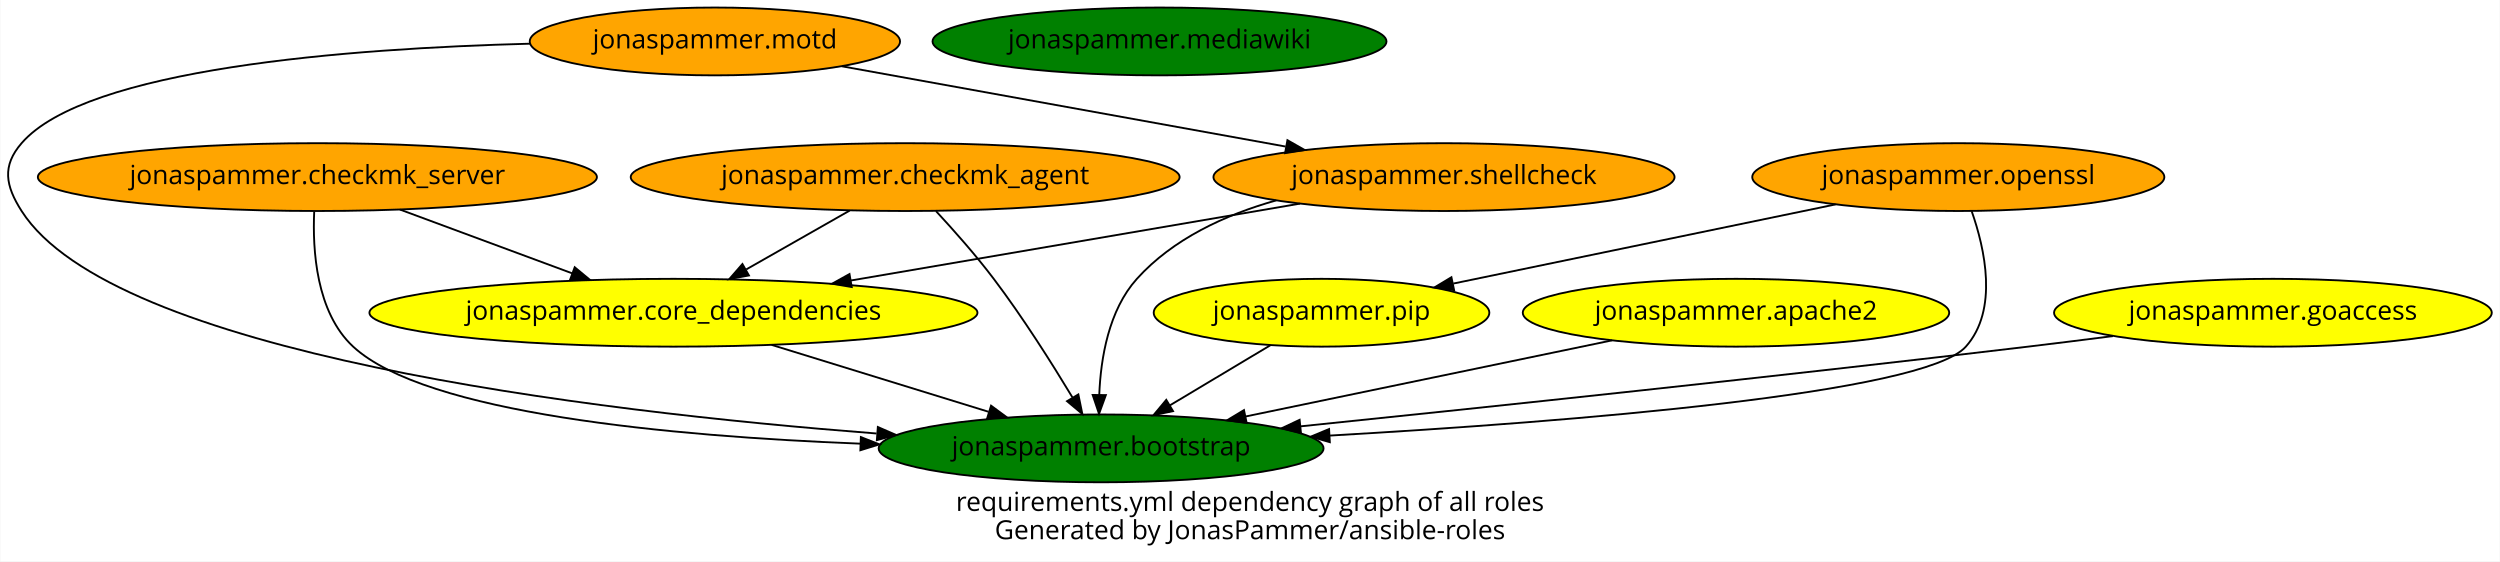
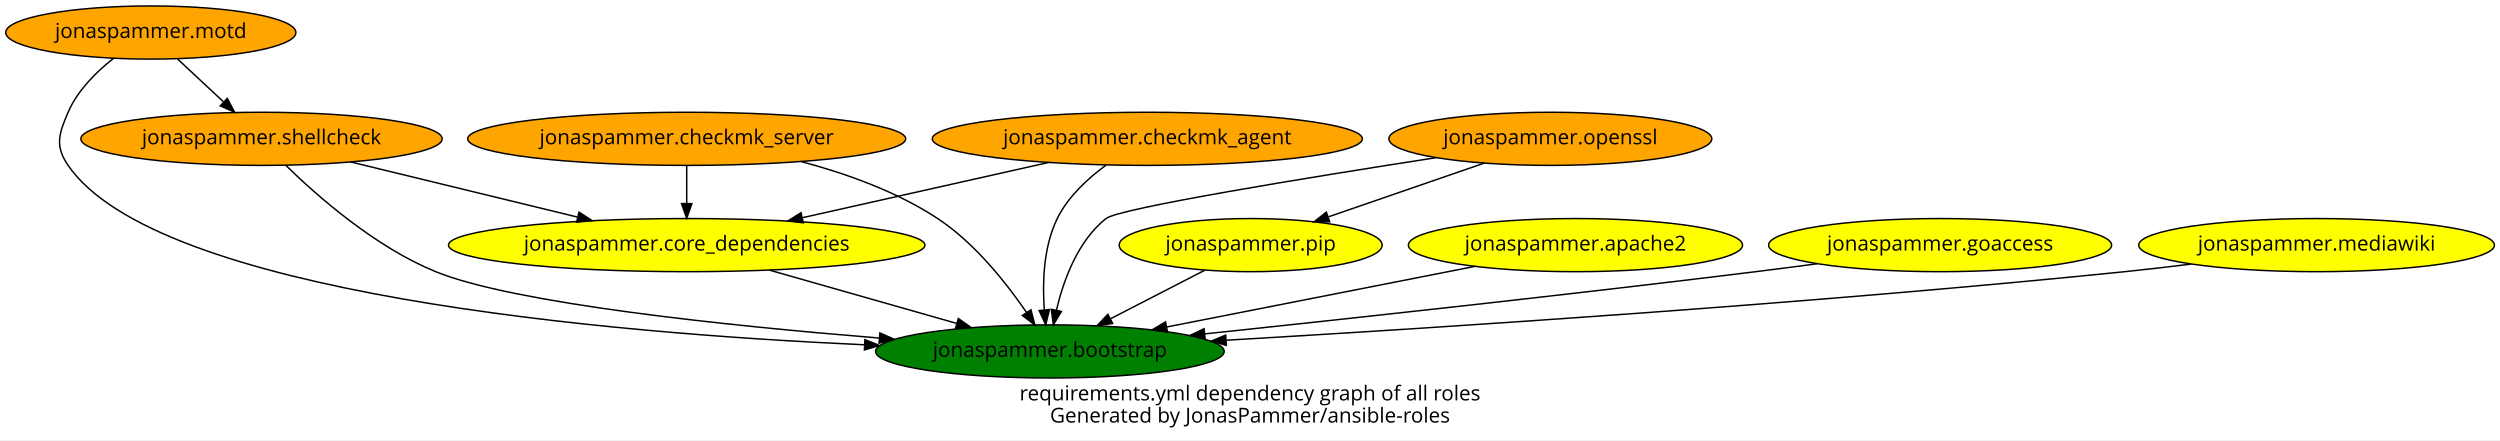
- <svg xmlns="http://www.w3.org/2000/svg" width="1327pt" height="298pt" viewBox="0.00 0.00 1326.61 298.00">
+ <svg xmlns="http://www.w3.org/2000/svg" width="1693pt" height="298pt" viewBox="0.00 0.00 1693.38 298.00">
  <g id="graph0" class="graph" transform="scale(1 1) rotate(0) translate(4 294)">
-     <polygon fill="white" stroke="transparent" points="-4,4 -4,-294 1322.61,-294 1322.61,4 -4,4" />
-     <text text-anchor="middle" x="659.31" y="-22.8" font-family="Open Sans" font-size="14.00">requirements.yml dependency graph of all roles </text>
-     <text text-anchor="middle" x="659.31" y="-7.8" font-family="Open Sans" font-size="14.00"> Generated by JonasPammer/ansible-roles</text>
+     <polygon fill="white" stroke="transparent" points="-4,4 -4,-294 1689.38,-294 1689.38,4 -4,4" />
+     <text text-anchor="middle" x="842.69" y="-22.8" font-family="Open Sans" font-size="14.00">requirements.yml dependency graph of all roles </text>
+     <text text-anchor="middle" x="842.69" y="-7.8" font-family="Open Sans" font-size="14.00"> Generated by JonasPammer/ansible-roles</text>
    <g id="node1" class="node">
-       <ellipse fill="green" stroke="black" cx="580.27" cy="-56" rx="118.08" ry="18" />
-       <text text-anchor="middle" x="580.27" y="-52.3" font-family="Open Sans" font-size="14.00">jonaspammer.bootstrap</text>
+       <ellipse fill="green" stroke="black" cx="707.14" cy="-56" rx="118.08" ry="18" />
+       <text text-anchor="middle" x="707.14" y="-52.3" font-family="Open Sans" font-size="14.00">jonaspammer.bootstrap</text>
    </g>
    <g id="node2" class="node">
-       <ellipse fill="yellow" stroke="black" cx="353.27" cy="-128" rx="161.37" ry="18" />
-       <text text-anchor="middle" x="353.27" y="-124.3" font-family="Open Sans" font-size="14.00">jonaspammer.core_dependencies</text>
+       <ellipse fill="yellow" stroke="black" cx="461.14" cy="-128" rx="161.37" ry="18" />
+       <text text-anchor="middle" x="461.14" y="-124.3" font-family="Open Sans" font-size="14.00">jonaspammer.core_dependencies</text>
    </g>
    <g id="edge1" class="edge">
-       <path fill="none" stroke="black" d="M405.35,-110.94C439.69,-100.35 484.76,-86.45 520.55,-75.42" />
-       <polygon fill="black" stroke="black" points="521.86,-78.68 530.39,-72.38 519.8,-71.99 521.86,-78.68" />
+       <path fill="none" stroke="black" d="M517.27,-111.03C555.05,-100.28 604.92,-86.09 644.07,-74.95" />
+       <polygon fill="black" stroke="black" points="645.12,-78.29 653.78,-72.18 643.21,-71.55 645.12,-78.29" />
    </g>
    <g id="node3" class="node">
-       <ellipse fill="yellow" stroke="black" cx="697.27" cy="-128" rx="89.08" ry="18" />
-       <text text-anchor="middle" x="697.27" y="-124.3" font-family="Open Sans" font-size="14.00">jonaspammer.pip</text>
+       <ellipse fill="yellow" stroke="black" cx="843.14" cy="-128" rx="89.08" ry="18" />
+       <text text-anchor="middle" x="843.14" y="-124.3" font-family="Open Sans" font-size="14.00">jonaspammer.pip</text>
    </g>
    <g id="edge2" class="edge">
-       <path fill="none" stroke="black" d="M670.14,-110.76C654.27,-101.27 634.03,-89.17 616.78,-78.84" />
-       <polygon fill="black" stroke="black" points="618.45,-75.76 608.07,-73.63 614.86,-81.77 618.45,-75.76" />
+       <path fill="none" stroke="black" d="M811.94,-110.94C793.03,-101.21 768.7,-88.68 748.24,-78.15" />
+       <polygon fill="black" stroke="black" points="749.63,-74.94 739.14,-73.47 746.43,-81.16 749.63,-74.94" />
    </g>
    <g id="node4" class="node">
-       <ellipse fill="orange" stroke="black" cx="762.27" cy="-200" rx="122.38" ry="18" />
-       <text text-anchor="middle" x="762.27" y="-196.3" font-family="Open Sans" font-size="14.00">jonaspammer.shellcheck</text>
+       <ellipse fill="orange" stroke="black" cx="173.14" cy="-200" rx="122.38" ry="18" />
+       <text text-anchor="middle" x="173.14" y="-196.3" font-family="Open Sans" font-size="14.00">jonaspammer.shellcheck</text>
    </g>
    <g id="edge3" class="edge">
-       <path fill="none" stroke="black" d="M673.26,-187.64C646.1,-179.98 618.4,-167.22 599.27,-146 584.28,-129.36 580.07,-103.86 579.29,-84.42" />
-       <polygon fill="black" stroke="black" points="582.79,-84.29 579.17,-74.33 575.79,-84.37 582.79,-84.29" />
+       <path fill="none" stroke="black" d="M189.71,-181.91C211.05,-161.09 250.26,-126.64 291.14,-110 343.92,-88.52 487.7,-73.49 591.45,-65.06" />
+       <polygon fill="black" stroke="black" points="591.99,-68.53 601.68,-64.24 591.43,-61.55 591.99,-68.53" />
    </g>
    <g id="edge4" class="edge">
-       <path fill="none" stroke="black" d="M685.82,-185.92C618.36,-174.37 519.79,-157.5 447.48,-145.12" />
-       <polygon fill="black" stroke="black" points="447.9,-141.64 437.45,-143.41 446.72,-148.54 447.9,-141.64" />
+       <path fill="none" stroke="black" d="M233.52,-184.33C278.25,-173.45 339.46,-158.58 387.14,-146.99" />
+       <polygon fill="black" stroke="black" points="388.21,-150.33 397.1,-144.57 386.56,-143.53 388.21,-150.33" />
    </g>
    <g id="node5" class="node">
-       <ellipse fill="orange" stroke="black" cx="164.27" cy="-200" rx="148.37" ry="18" />
-       <text text-anchor="middle" x="164.27" y="-196.3" font-family="Open Sans" font-size="14.00">jonaspammer.checkmk_server</text>
+       <ellipse fill="orange" stroke="black" cx="461.14" cy="-200" rx="148.37" ry="18" />
+       <text text-anchor="middle" x="461.14" y="-196.3" font-family="Open Sans" font-size="14.00">jonaspammer.checkmk_server</text>
    </g>
    <g id="edge5" class="edge">
-       <path fill="none" stroke="black" d="M162.59,-181.79C161.65,-161.5 163.56,-128.24 183.27,-110 221.58,-74.56 351.44,-62.46 452.33,-58.51" />
-       <polygon fill="black" stroke="black" points="452.75,-62 462.61,-58.13 452.49,-55 452.75,-62" />
+       <path fill="none" stroke="black" d="M538.81,-184.55C569.3,-176.46 603.53,-164.21 631.14,-146 656.26,-129.43 677.75,-102.25 691.4,-82.28" />
+       <polygon fill="black" stroke="black" points="694.32,-84.21 696.94,-73.94 688.49,-80.34 694.32,-84.21" />
    </g>
    <g id="edge6" class="edge">
-       <path fill="none" stroke="black" d="M208.11,-182.76C235.34,-172.68 270.55,-159.64 299.47,-148.93" />
-       <polygon fill="black" stroke="black" points="300.86,-152.15 309.02,-145.39 298.43,-145.58 300.86,-152.15" />
+       <path fill="none" stroke="black" d="M461.14,-181.7C461.14,-173.98 461.14,-164.71 461.14,-156.11" />
+       <polygon fill="black" stroke="black" points="464.64,-156.1 461.14,-146.1 457.64,-156.1 464.64,-156.1" />
    </g>
    <g id="node6" class="node">
-       <ellipse fill="orange" stroke="black" cx="476.27" cy="-200" rx="145.67" ry="18" />
-       <text text-anchor="middle" x="476.27" y="-196.3" font-family="Open Sans" font-size="14.00">jonaspammer.checkmk_agent</text>
+       <ellipse fill="orange" stroke="black" cx="773.14" cy="-200" rx="145.67" ry="18" />
+       <text text-anchor="middle" x="773.14" y="-196.3" font-family="Open Sans" font-size="14.00">jonaspammer.checkmk_agent</text>
    </g>
    <g id="edge7" class="edge">
-       <path fill="none" stroke="black" d="M492.65,-181.92C502.03,-171.81 513.78,-158.56 523.27,-146 538.64,-125.69 554.1,-101.24 565.03,-83.11" />
-       <polygon fill="black" stroke="black" points="568.19,-84.64 570.31,-74.26 562.18,-81.05 568.19,-84.64" />
+       <path fill="none" stroke="black" d="M745.11,-182.13C732.73,-173.08 719.37,-160.74 712.14,-146 702.75,-126.83 702.02,-102.48 703.36,-84.1" />
+       <polygon fill="black" stroke="black" points="706.85,-84.34 704.33,-74.05 699.88,-83.67 706.85,-84.34" />
    </g>
    <g id="edge8" class="edge">
-       <path fill="none" stroke="black" d="M446.81,-182.23C430.35,-172.86 409.64,-161.08 391.89,-150.98" />
-       <polygon fill="black" stroke="black" points="393.34,-147.78 382.92,-145.87 389.88,-153.86 393.34,-147.78" />
+       <path fill="none" stroke="black" d="M706.21,-183.98C657.36,-173.02 590.99,-158.13 539.64,-146.61" />
+       <polygon fill="black" stroke="black" points="540.1,-143.13 529.58,-144.35 538.57,-149.96 540.1,-143.13" />
    </g>
    <g id="node7" class="node">
-       <ellipse fill="orange" stroke="black" cx="375.27" cy="-272" rx="98.28" ry="18" />
-       <text text-anchor="middle" x="375.27" y="-268.3" font-family="Open Sans" font-size="14.00">jonaspammer.motd</text>
+       <ellipse fill="orange" stroke="black" cx="98.14" cy="-272" rx="98.28" ry="18" />
+       <text text-anchor="middle" x="98.14" y="-268.3" font-family="Open Sans" font-size="14.00">jonaspammer.motd</text>
    </g>
    <g id="edge9" class="edge">
-       <path fill="none" stroke="black" d="M277.16,-270.81C180.21,-268.28 41.56,-257.58 7.27,-218 -3.2,-205.91 -1.33,-195.49 7.27,-182 55.43,-106.54 307.75,-75.77 461.06,-63.9" />
-       <polygon fill="black" stroke="black" points="461.76,-67.35 471.47,-63.11 461.24,-60.37 461.76,-67.35" />
+       <path fill="none" stroke="black" d="M72.9,-254.51C61.19,-245.32 48.49,-232.75 42.14,-218 35.82,-203.3 33.09,-195.19 42.14,-182 101.94,-94.89 406.04,-68.48 581.59,-60.48" />
+       <polygon fill="black" stroke="black" points="581.83,-63.97 591.67,-60.03 581.52,-56.98 581.83,-63.97" />
    </g>
    <g id="edge10" class="edge">
-       <path fill="none" stroke="black" d="M442.68,-258.81C508.11,-246.97 607.62,-228.97 678.19,-216.21" />
-       <polygon fill="black" stroke="black" points="679.17,-219.59 688.38,-214.36 677.92,-212.7 679.17,-219.59" />
+       <path fill="none" stroke="black" d="M116.3,-254.05C125.62,-245.35 137.15,-234.59 147.38,-225.04" />
+       <polygon fill="black" stroke="black" points="149.97,-227.41 154.89,-218.03 145.19,-222.3 149.97,-227.41" />
    </g>
    <g id="node8" class="node">
-       <ellipse fill="yellow" stroke="black" cx="917.27" cy="-128" rx="113.18" ry="18" />
-       <text text-anchor="middle" x="917.27" y="-124.3" font-family="Open Sans" font-size="14.00">jonaspammer.apache2</text>
+       <ellipse fill="yellow" stroke="black" cx="1063.14" cy="-128" rx="113.18" ry="18" />
+       <text text-anchor="middle" x="1063.14" y="-124.3" font-family="Open Sans" font-size="14.00">jonaspammer.apache2</text>
    </g>
    <g id="edge11" class="edge">
-       <path fill="none" stroke="black" d="M851.5,-113.34C795.73,-101.75 715.68,-85.13 657,-72.94" />
-       <polygon fill="black" stroke="black" points="657.54,-69.47 647.04,-70.87 656.11,-76.33 657.54,-69.47" />
+       <path fill="none" stroke="black" d="M994.92,-113.59C935.32,-101.87 848.78,-84.85 786.18,-72.54" />
+       <polygon fill="black" stroke="black" points="786.83,-69.1 776.34,-70.61 785.48,-75.97 786.83,-69.1" />
    </g>
    <g id="node9" class="node">
-       <ellipse fill="orange" stroke="black" cx="1035.27" cy="-200" rx="109.38" ry="18" />
-       <text text-anchor="middle" x="1035.27" y="-196.3" font-family="Open Sans" font-size="14.00">jonaspammer.openssl</text>
+       <ellipse fill="orange" stroke="black" cx="1046.14" cy="-200" rx="109.38" ry="18" />
+       <text text-anchor="middle" x="1046.14" y="-196.3" font-family="Open Sans" font-size="14.00">jonaspammer.openssl</text>
    </g>
    <g id="edge12" class="edge">
-       <path fill="none" stroke="black" d="M1042.37,-181.91C1049.35,-162.05 1056.66,-129.51 1039.27,-110 1017.09,-85.11 830.15,-70.2 701.79,-62.8" />
-       <polygon fill="black" stroke="black" points="701.68,-59.29 691.49,-62.21 701.28,-66.27 701.68,-59.29" />
+       <path fill="none" stroke="black" d="M968.9,-187.27C882.67,-173.9 753.93,-152.98 745.14,-146 725.98,-130.79 716.32,-104.09 711.55,-83.89" />
+       <polygon fill="black" stroke="black" points="714.96,-83.08 709.48,-74.01 708.11,-84.52 714.96,-83.08" />
    </g>
    <g id="edge13" class="edge">
-       <path fill="none" stroke="black" d="M970.1,-185.5C911.89,-173.45 826.85,-155.84 767.22,-143.49" />
-       <polygon fill="black" stroke="black" points="767.64,-140 757.14,-141.4 766.22,-146.85 767.64,-140" />
+       <path fill="none" stroke="black" d="M1001.34,-183.55C970.23,-172.82 928.66,-158.49 895.94,-147.21" />
+       <polygon fill="black" stroke="black" points="896.68,-143.76 886.09,-143.81 894.4,-150.38 896.68,-143.76" />
    </g>
    <g id="node10" class="node">
-       <ellipse fill="yellow" stroke="black" cx="1202.27" cy="-128" rx="116.18" ry="18" />
-       <text text-anchor="middle" x="1202.27" y="-124.3" font-family="Open Sans" font-size="14.00">jonaspammer.goaccess</text>
+       <ellipse fill="yellow" stroke="black" cx="1310.14" cy="-128" rx="116.18" ry="18" />
+       <text text-anchor="middle" x="1310.14" y="-124.3" font-family="Open Sans" font-size="14.00">jonaspammer.goaccess</text>
    </g>
    <g id="edge14" class="edge">
-       <path fill="none" stroke="black" d="M1117.34,-115.61C1102.34,-113.68 1086.85,-111.74 1072.27,-110 939.28,-94.14 785.81,-77.94 686.12,-67.7" />
-       <polygon fill="black" stroke="black" points="686.35,-64.21 676.05,-66.67 685.64,-71.17 686.35,-64.21" />
+       <path fill="none" stroke="black" d="M1226.8,-115.37C1212.9,-113.52 1198.62,-111.66 1185.14,-110 1056.89,-94.17 909,-78.11 812.09,-67.88" />
+       <polygon fill="black" stroke="black" points="812.31,-64.39 802,-66.82 811.58,-71.35 812.31,-64.39" />
    </g>
    <g id="node11" class="node">
-       <ellipse fill="green" stroke="black" cx="611.27" cy="-272" rx="120.48" ry="18" />
-       <text text-anchor="middle" x="611.27" y="-268.3" font-family="Open Sans" font-size="14.00">jonaspammer.mediawiki</text>
+       <ellipse fill="yellow" stroke="black" cx="1565.14" cy="-128" rx="120.48" ry="18" />
+       <text text-anchor="middle" x="1565.14" y="-124.3" font-family="Open Sans" font-size="14.00">jonaspammer.mediawiki</text>
+     </g>
+     <g id="edge15" class="edge">
+       <path fill="none" stroke="black" d="M1480.26,-115.19C1465.25,-113.3 1449.75,-111.49 1435.14,-110 1221.22,-88.24 971.06,-72.04 826.67,-63.59" />
+       <polygon fill="black" stroke="black" points="826.65,-60.09 816.46,-63 826.24,-67.07 826.65,-60.09" />
    </g>
  </g>
</svg>
